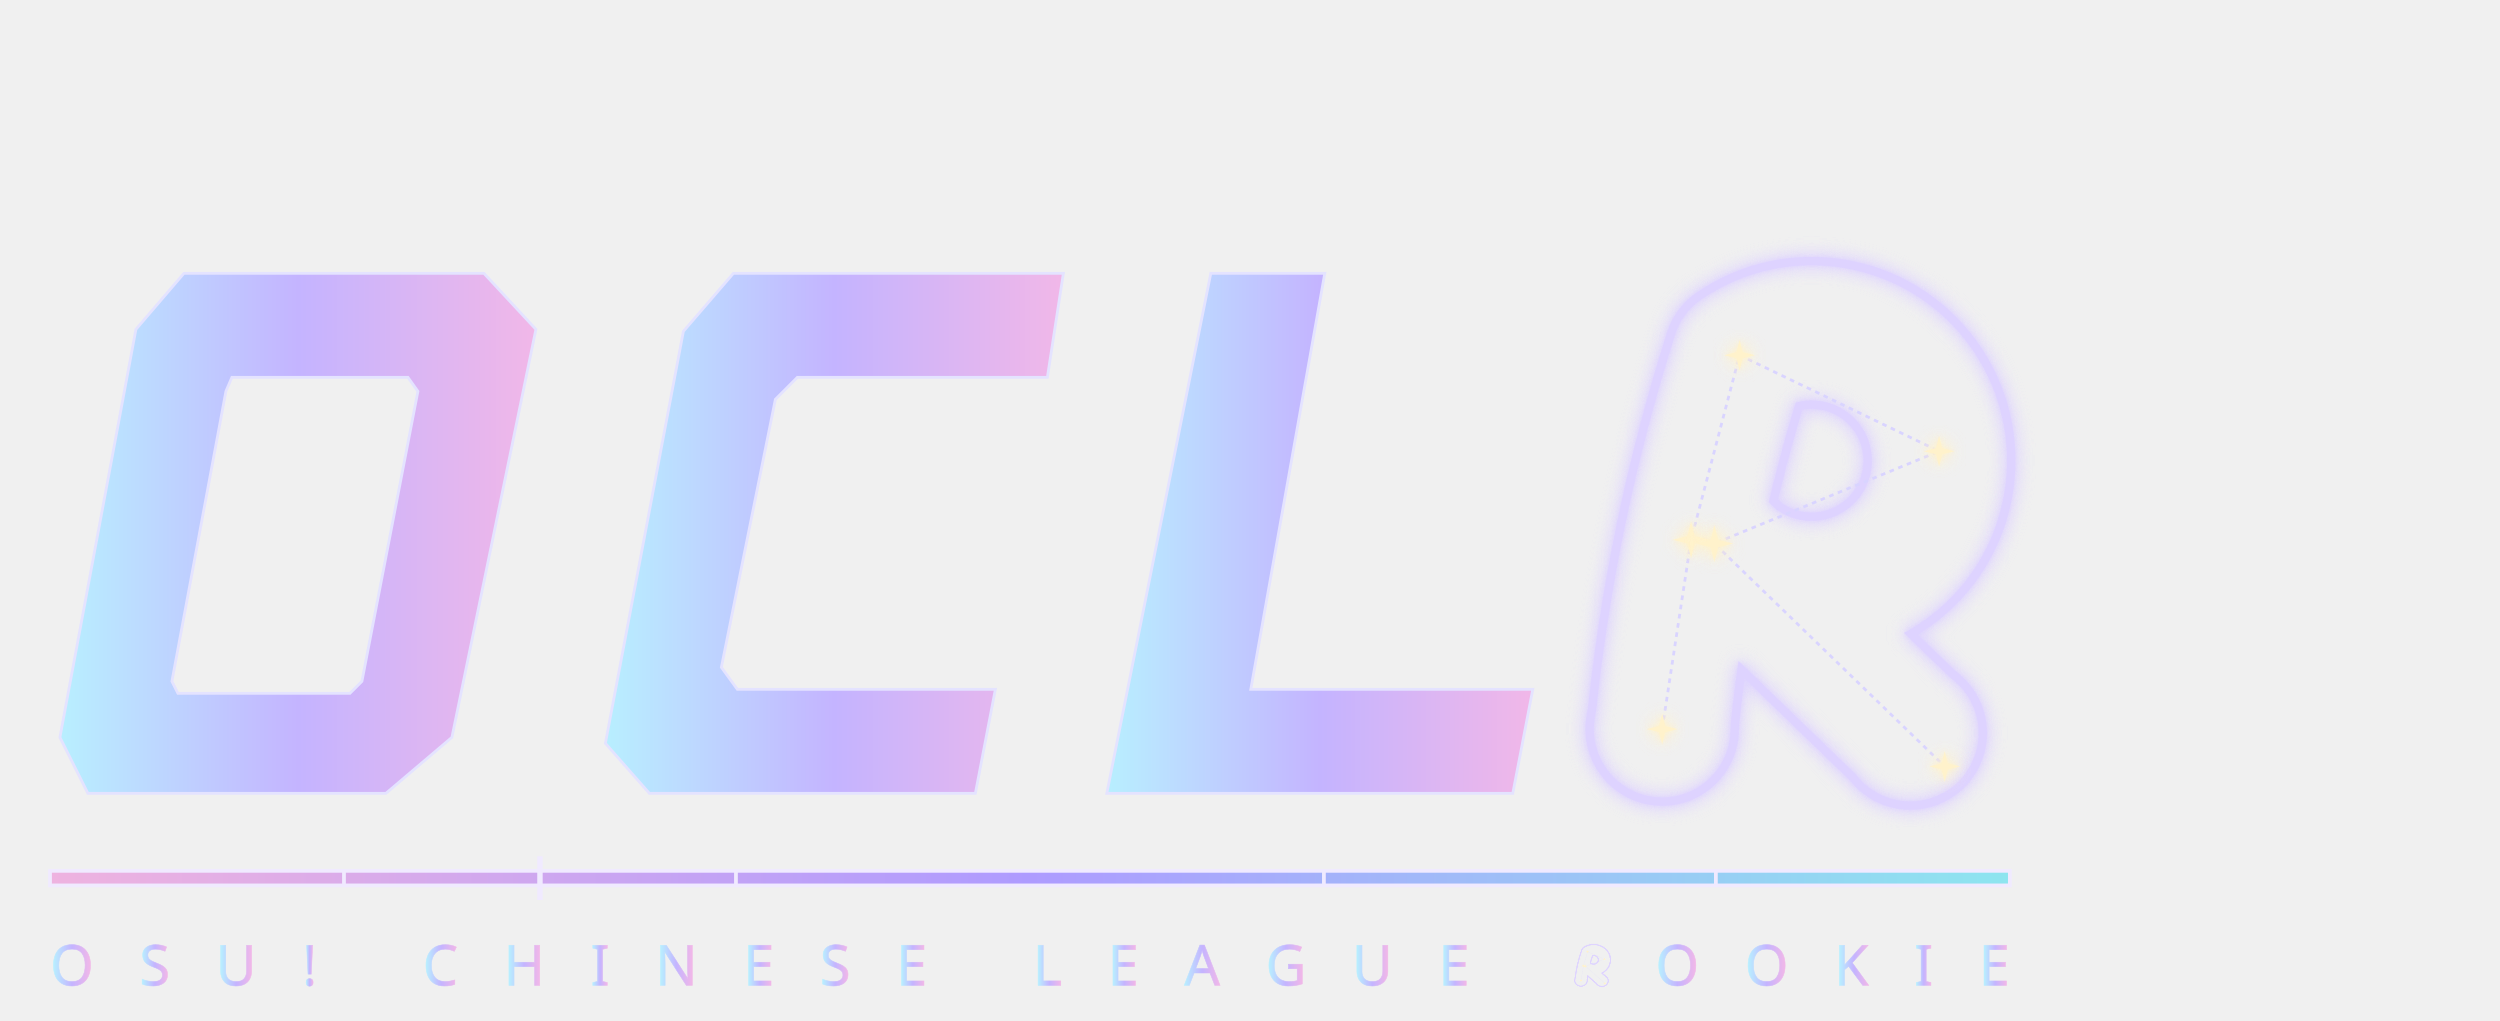
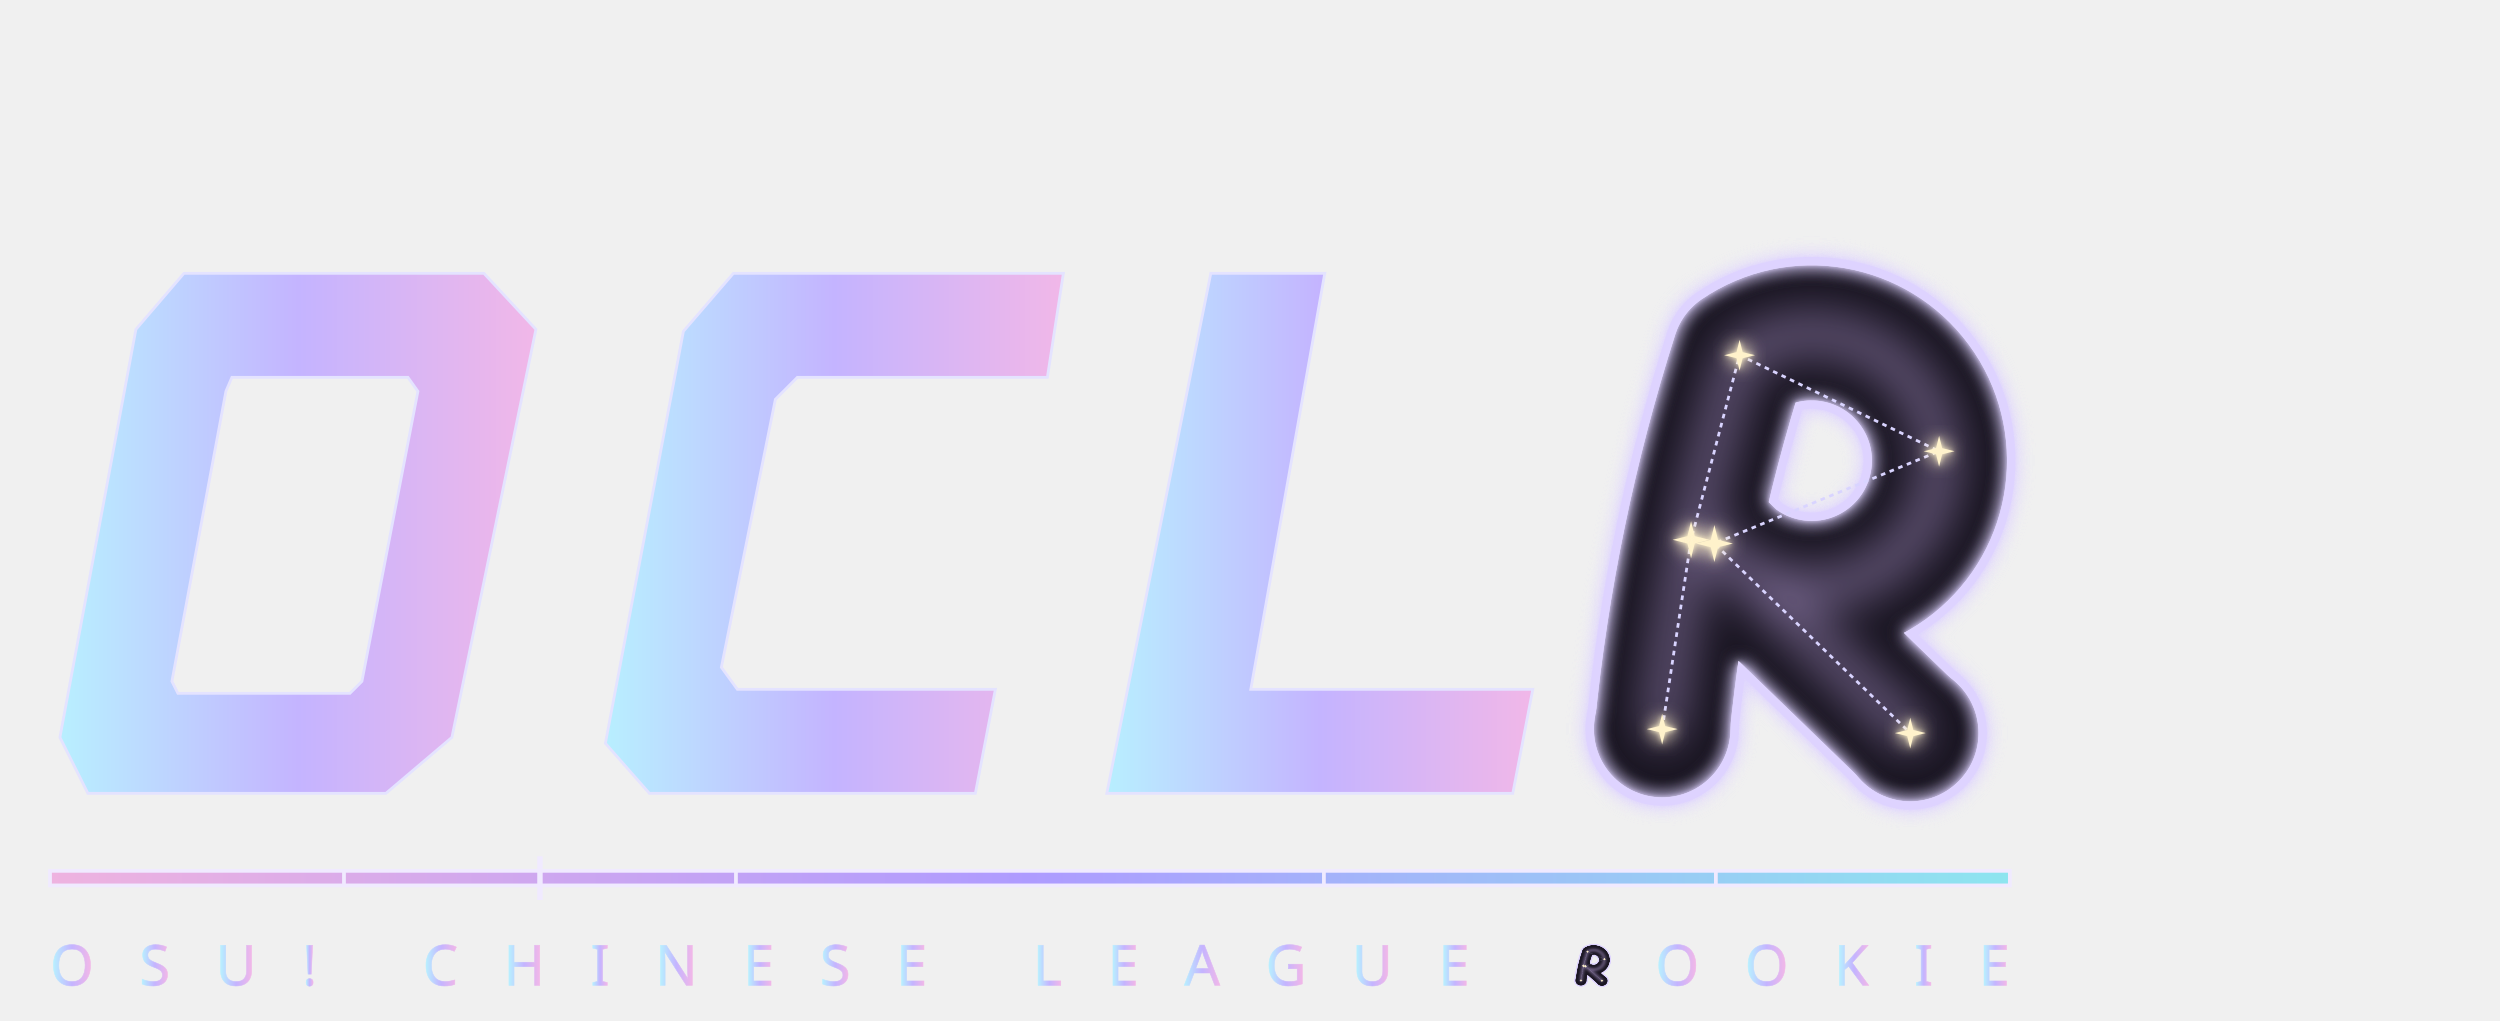
<svg xmlns="http://www.w3.org/2000/svg" viewBox="40 0 1200 490" width="1200" height="490" color="#fff5ee" role="img" aria-labelledby="title desc">
  <defs>
+     <path id="r-fill-centerline" d="M122.5 482.5 A1948.266 1948.266 0 0 1 205.5 81.5 A137.044 137.044 0 1 1 178.5 283.5 L388.562 486.759" />
+     <filter id="r-fill-soften" filterUnits="userSpaceOnUse" x="-80" y="-130" width="750" height="850" color-interpolation-filters="sRGB">
+       <feGaussianBlur stdDeviation="25" />
+     </filter>
+     <mask id="r-fill-mask" maskUnits="userSpaceOnUse" x="34.25" y="-29.903" width="473.126" height="604.912" style="mask-type:luminance">
+       <use href="#r-fill-centerline" fill="none" stroke="#fff" stroke-width="145" stroke-linecap="round" stroke-linejoin="round" />
+       <circle cx="122.5" cy="482.5" r="73.25" fill="#fff" />
+       <circle cx="388.562" cy="486.759" r="73.25" fill="#fff" />
+     </mask>
+     <g id="r-fill-shading" mask="url(#r-fill-mask)">
+       <rect x="34.25" y="-29.903" width="473.126" height="604.912" fill="#17131f" />
+       <use href="#r-fill-centerline" fill="none" stroke="#75658c" stroke-width="36" stroke-linecap="round" stroke-linejoin="round" filter="url(#r-fill-soften)" />
+     </g>
    <linearGradient id="ocl-fill" x1="0%" y1="0%" x2="100%" y2="0%">
      <stop offset="0%" stop-color="#b8efff" />
      <stop offset="50%" stop-color="#c4b4ff" />
      <stop offset="100%" stop-color="#f1b7e8" />
    </linearGradient>
    <linearGradient id="acc-fill" x1="0%" y1="0%" x2="100%" y2="0%">
      <stop offset="0%" stop-color="#efb3df" />
      <stop offset="50%" stop-color="#ae9bff" />
      <stop offset="100%" stop-color="#8de6ef" />
    </linearGradient>
    <filter id="star-glow" x="-35%" y="-35%" width="170%" height="170%" color-interpolation-filters="sRGB">
      <feGaussianBlur in="SourceGraphic" stdDeviation="9" result="halo" />
      <feGaussianBlur in="SourceGraphic" stdDeviation="3" result="near" />
      <feMerge>
        <feMergeNode in="halo" />
        <feMergeNode in="halo" />
        <feMergeNode in="near" />
        <feMergeNode in="SourceGraphic" />
      </feMerge>
    </filter>
  </defs>
  <g transform="translate(0 60)">
    <path id="O-angular" d="M62 0H212L238 28L196 232L163 260H14L0 232L38 28Z M86 52H174L179 59L151 204L145 210H59L56 204L83 59Z" transform="translate(68.76 71.2) scale(.96)" fill="url(#ocl-fill)" stroke="#e4e3ff" stroke-width="1.4" stroke-linejoin="miter" stroke-miterlimit="4" fill-rule="evenodd" />
    <path id="C-angular" d="M64 0H229L221 52H96L85 63L58 197L66 208H195L185 260H22L0 235L39 29Z" transform="translate(330.58 71.2) scale(.96)" fill="url(#ocl-fill)" stroke="#e4e3ff" stroke-width="1.4" stroke-linejoin="miter" stroke-miterlimit="4" fill-rule="evenodd" />
    <path id="L-angular" d="M52 0H109L72 208H213L203 260H0Z" transform="translate(571.26 71.2) scale(.96)" fill="url(#ocl-fill)" stroke="#e4e3ff" stroke-width="1.4" stroke-linejoin="miter" stroke-miterlimit="4" fill-rule="evenodd" />
    <svg viewBox="46.25 -17.903 449.126 580.912" role="img" id="R-reference-slider" x="803.716" y="66" width="201.016" height="260" overflow="visible" color="#ded3ff">
      <defs>
        <mask id="r-outline-mask" maskUnits="userSpaceOnUse" x="34.25" y="-29.903" width="473.126" height="604.912" style="mask-type:luminance">
          <g color="#fff" fill="#fff">
            <g id="r-outer-r-slider-shape">
              <path id="r-outer-r-track" d="M122.5 482.5 A1948.266 1948.266 0 0 1 205.5 81.5 A137.044 137.044 0 1 1 178.5 283.5 L388.562 486.759" fill="none" stroke="#fff" stroke-width="163" stroke-linecap="round" stroke-linejoin="round" />
              <circle id="r-outer-r-head-cap" cx="122.5" cy="482.5" r="82.25" fill="#fff" />
              <circle id="r-outer-r-tail-cap" cx="388.562" cy="486.759" r="82.25" fill="#fff" />
            </g>
          </g>
          <g color="#000" fill="#000">
            <g id="r-inner-r-slider-shape">
              <path id="r-inner-r-track" d="M122.5 482.5 A1948.266 1948.266 0 0 1 205.5 81.5 A137.044 137.044 0 1 1 178.5 283.5 L388.562 486.759" fill="none" stroke="#000" stroke-width="145" stroke-linecap="round" stroke-linejoin="round" />
              <circle id="r-inner-r-head-cap" cx="122.5" cy="482.5" r="73.25" fill="#000" />
              <circle id="r-inner-r-tail-cap" cx="388.562" cy="486.759" r="73.25" fill="#000" />
            </g>
          </g>
        </mask>
      </defs>
+       <use id="r-slider-fill" href="#r-fill-shading" />
      <g filter="url(#star-glow)">
        <rect x="34.25" y="-29.903" width="473.126" height="604.912" fill="currentColor" mask="url(#r-outline-mask)" />
      </g>
      <g id="r-control-points">
-         <polyline points="122.5,482.5 153.5,279.5 205.5,81.5 419.5,184.5 178.5,283.5 425.5,522.5" fill="none" stroke="#d9d4ff" stroke-width="3" stroke-dasharray="5 5" opacity="1" />
+         <polyline points="122.5,482.5 153.5,279.5 205.5,81.5 419.5,184.5 178.5,283.5 388.562,486.759" fill="none" stroke="#d9d4ff" stroke-width="3" stroke-dasharray="5 5" opacity="1" />
        <polygon id="r-control-0" points="122.500,466.000 125.767,479.233 139.000,482.500 125.767,485.767 122.500,499.000 119.233,485.767 106.000,482.500 119.233,479.233" fill="#fff2cb" filter="url(#star-glow)" />
        <polygon id="r-control-1" points="153.500,259.700 157.420,275.580 173.300,279.500 157.420,283.420 153.500,299.300 149.580,283.420 133.700,279.500 149.580,275.580" fill="#fff2cb" filter="url(#star-glow)" />
        <polygon id="r-control-2" points="205.500,65.000 208.767,78.233 222.000,81.500 208.767,84.767 205.500,98.000 202.233,84.767 189.000,81.500 202.233,78.233" fill="#fff2cb" filter="url(#star-glow)" />
        <polygon id="r-control-3" points="419.500,168.000 422.767,181.233 436.000,184.500 422.767,187.767 419.500,201.000 416.233,187.767 403.000,184.500 416.233,181.233" fill="#fff2cb" filter="url(#star-glow)" />
        <polygon id="r-control-4" points="178.500,263.700 182.420,279.580 198.300,283.500 182.420,287.420 178.500,303.300 174.580,287.420 158.700,283.500 174.580,279.580" fill="#fff2cb" filter="url(#star-glow)" />
-         <polygon id="r-control-5" points="425.500,506.000 428.767,519.233 442.000,522.500 428.767,525.767 425.500,539.000 422.233,525.767 409.000,522.500 422.233,519.233" fill="#fff2cb" filter="url(#star-glow)" />
+         <polygon id="r-control-5" points="388.562,470.259 391.829,483.492 405.062,486.759 391.829,490.026 388.562,503.259 385.295,490.026 372.062,486.759 385.295,483.492" fill="#fff2cb" filter="url(#star-glow)" />
      </g>
    </svg>
    <g id="english-name">
      <path d="M720 358Q720 247 682.5 164.5Q645 82 572.0 36.0Q499 -10 391 -10Q280 -10 206.5 36.0Q133 82 97.0 165.0Q61 248 61 359Q61 469 97.0 551.0Q133 633 206.5 679.0Q280 725 392 725Q499 725 572.0 679.5Q645 634 682.5 551.5Q720 469 720 358ZM156 358Q156 223 213.0 145.5Q270 68 391 68Q513 68 569.0 145.5Q625 223 625 358Q625 493 569.0 569.5Q513 646 392 646Q271 646 213.5 569.5Q156 493 156 358Z" fill="url(#ocl-fill)" stroke="url(#ocl-fill)" stroke-width="10" transform="translate(64 413) scale(0.027 -0.027)" />
      <path d="M502 191Q502 96 433.0 43.0Q364 -10 247 -10Q187 -10 136.0 -1.0Q85 8 51 24V110Q87 94 140.5 81.0Q194 68 251 68Q331 68 371.5 99.0Q412 130 412 183Q412 218 397.0 242.0Q382 266 345.5 286.5Q309 307 244 330Q153 363 106.5 411.0Q60 459 60 542Q60 599 89.0 639.5Q118 680 169.5 702.0Q221 724 288 724Q347 724 396.0 713.0Q445 702 485 684L457 607Q420 623 376.5 634.0Q333 645 286 645Q219 645 185.0 616.5Q151 588 151 541Q151 505 166.0 481.0Q181 457 215.0 438.0Q249 419 307 397Q370 374 413.5 347.5Q457 321 479.5 284.0Q502 247 502 191Z" fill="url(#ocl-fill)" stroke="url(#ocl-fill)" stroke-width="10" transform="translate(106.8673 413) scale(0.027 -0.027)" />
      <path d="M640 252Q640 178 610.0 118.5Q580 59 518.5 24.5Q457 -10 362 -10Q229 -10 159.5 62.5Q90 135 90 254V714H180V251Q180 164 226.5 116.0Q273 68 367 68Q464 68 507.5 119.5Q551 171 551 252V714H640Z" fill="url(#ocl-fill)" stroke="url(#ocl-fill)" stroke-width="10" transform="translate(143.4706 413) scale(0.027 -0.027)" />
      <path d="M163 201H106L81 714H188ZM72 54Q72 91 90.0 106.0Q108 121 134 121Q159 121 177.5 106.0Q196 91 196 54Q196 18 177.5 2.0Q159 -14 134 -14Q108 -14 90.0 2.0Q72 18 72 54Z" fill="url(#ocl-fill)" stroke="url(#ocl-fill)" stroke-width="10" transform="translate(184.9879 413) scale(0.027 -0.027)" />
      <path d="M403 645Q288 645 222.0 568.0Q156 491 156 357Q156 224 217.5 146.5Q279 69 402 69Q449 69 491.0 77.0Q533 85 573 97V19Q533 4 490.5 -3.0Q448 -10 389 -10Q280 -10 207.0 35.0Q134 80 97.5 163.0Q61 246 61 358Q61 466 100.5 548.5Q140 631 217.0 677.5Q294 724 404 724Q517 724 601 682L565 606Q532 621 491.5 633.0Q451 645 403 645Z" fill="url(#ocl-fill)" stroke="url(#ocl-fill)" stroke-width="10" transform="translate(242.8315 413) scale(0.027 -0.027)" />
      <path d="M643 0H553V333H187V0H97V714H187V412H553V714H643Z" fill="url(#ocl-fill)" stroke="url(#ocl-fill)" stroke-width="10" transform="translate(281.6758 413) scale(0.027 -0.027)" />
      <path d="M298 0H40V52L124 71V642L40 662V714H298V662L214 642V71L298 52Z" fill="url(#ocl-fill)" stroke="url(#ocl-fill)" stroke-width="10" transform="translate(323.463 413) scale(0.027 -0.027)" />
      <path d="M663 0H558L176 593H172Q174 558 177.0 506.0Q180 454 180 399V0H97V714H201L582 123H586Q585 139 583.5 171.0Q582 203 580.5 241.0Q579 279 579 311V714H663Z" fill="url(#ocl-fill)" stroke="url(#ocl-fill)" stroke-width="10" transform="translate(354.3963 413) scale(0.027 -0.027)" />
      <path d="M496 0H97V714H496V635H187V412H478V334H187V79H496Z" fill="url(#ocl-fill)" stroke="url(#ocl-fill)" stroke-width="10" transform="translate(396.6966 413) scale(0.027 -0.027)" />
      <path d="M502 191Q502 96 433.0 43.0Q364 -10 247 -10Q187 -10 136.0 -1.0Q85 8 51 24V110Q87 94 140.5 81.0Q194 68 251 68Q331 68 371.5 99.0Q412 130 412 183Q412 218 397.0 242.0Q382 266 345.5 286.5Q309 307 244 330Q153 363 106.5 411.0Q60 459 60 542Q60 599 89.0 639.5Q118 680 169.5 702.0Q221 724 288 724Q347 724 396.0 713.0Q445 702 485 684L457 607Q420 623 376.5 634.0Q333 645 286 645Q219 645 185.0 616.5Q151 588 151 541Q151 505 166.0 481.0Q181 457 215.0 438.0Q249 419 307 397Q370 374 413.5 347.5Q457 321 479.5 284.0Q502 247 502 191Z" fill="url(#ocl-fill)" stroke="url(#ocl-fill)" stroke-width="10" transform="translate(433.4889 413) scale(0.027 -0.027)" />
      <path d="M496 0H97V714H496V635H187V412H478V334H187V79H496Z" fill="url(#ocl-fill)" stroke="url(#ocl-fill)" stroke-width="10" transform="translate(470.0922 413) scale(0.027 -0.027)" />
      <path d="M97 0V714H187V80H499V0Z" fill="url(#ocl-fill)" stroke="url(#ocl-fill)" stroke-width="10" transform="translate(535.6848 413) scale(0.027 -0.027)" />
      <path d="M496 0H97V714H496V635H187V412H478V334H187V79H496Z" fill="url(#ocl-fill)" stroke="url(#ocl-fill)" stroke-width="10" transform="translate(571.6131 413) scale(0.027 -0.027)" />
      <path d="M545 0 459 221H176L91 0H0L279 717H360L638 0ZM352 517Q349 525 342.0 546.0Q335 567 328.5 589.5Q322 612 318 624Q311 593 302.0 563.5Q293 534 287 517L206 301H432Z" fill="url(#ocl-fill)" stroke="url(#ocl-fill)" stroke-width="10" transform="translate(608.4054 413) scale(0.027 -0.027)" />
      <path d="M407 377H654V27Q596 8 537.0 -1.0Q478 -10 403 -10Q292 -10 216.0 34.5Q140 79 100.5 161.5Q61 244 61 357Q61 469 105.0 551.0Q149 633 231.5 678.5Q314 724 431 724Q491 724 544.5 713.0Q598 702 644 682L610 604Q572 621 524.5 633.0Q477 645 426 645Q298 645 226.5 568.0Q155 491 155 357Q155 272 182.5 206.5Q210 141 269.0 104.5Q328 68 424 68Q471 68 504.0 73.0Q537 78 564 85V297H407Z" fill="url(#ocl-fill)" stroke="url(#ocl-fill)" stroke-width="10" transform="translate(647.4387 413) scale(0.027 -0.027)" />
      <path d="M640 252Q640 178 610.0 118.5Q580 59 518.5 24.5Q457 -10 362 -10Q229 -10 159.5 62.5Q90 135 90 254V714H180V251Q180 164 226.5 116.0Q273 68 367 68Q464 68 507.5 119.5Q551 171 551 252V714H640Z" fill="url(#ocl-fill)" stroke="url(#ocl-fill)" stroke-width="10" transform="translate(688.875 413) scale(0.027 -0.027)" />
      <path d="M496 0H97V714H496V635H187V412H478V334H187V79H496Z" fill="url(#ocl-fill)" stroke="url(#ocl-fill)" stroke-width="10" transform="translate(730.3923 413) scale(0.027 -0.027)" />
      <svg viewBox="46.25 -17.903 449.126 580.912" role="img" id="rookie-r" x="795.985" y="393.4" width="17" height="20" overflow="visible" color="#ded3ff" preserveAspectRatio="none">
        <defs>
          <mask id="mini-r-outline-mask" maskUnits="userSpaceOnUse" x="34.25" y="-29.903" width="473.126" height="604.912" style="mask-type:luminance">
            <g color="#fff" fill="#fff">
              <g id="mini-r-outer-r-slider-shape">
                <path id="mini-r-outer-r-track" d="M122.5 482.5 A1948.266 1948.266 0 0 1 205.5 81.5 A137.044 137.044 0 1 1 178.5 283.5 L388.562 486.759" fill="none" stroke="#fff" stroke-width="163" stroke-linecap="round" stroke-linejoin="round" />
                <circle id="mini-r-outer-r-head-cap" cx="122.5" cy="482.5" r="82.25" fill="#fff" />
                <circle id="mini-r-outer-r-tail-cap" cx="388.562" cy="486.759" r="82.25" fill="#fff" />
              </g>
            </g>
            <g color="#000" fill="#000">
              <g id="mini-r-inner-r-slider-shape">
                <path id="mini-r-inner-r-track" d="M122.5 482.5 A1948.266 1948.266 0 0 1 205.5 81.5 A137.044 137.044 0 1 1 178.5 283.5 L388.562 486.759" fill="none" stroke="#000" stroke-width="145" stroke-linecap="round" stroke-linejoin="round" />
                <circle id="mini-r-inner-r-head-cap" cx="122.5" cy="482.5" r="73.25" fill="#000" />
                <circle id="mini-r-inner-r-tail-cap" cx="388.562" cy="486.759" r="73.25" fill="#000" />
              </g>
            </g>
          </mask>
        </defs>
+         <use id="mini-r-slider-fill" href="#r-fill-shading" />
        <g filter="url(#star-glow)">
          <rect x="34.25" y="-29.903" width="473.126" height="604.912" fill="currentColor" mask="url(#mini-r-outline-mask)" />
        </g>
        <g id="mini-r-control-points">
-           <polyline points="122.5,482.5 153.5,279.5 205.5,81.5 419.5,184.5 178.5,283.5 425.5,522.5" fill="none" stroke="#d9d4ff" stroke-width="3" stroke-dasharray="5 5" opacity="1" />
+           <polyline points="122.5,482.5 153.5,279.5 205.5,81.5 419.5,184.5 178.5,283.5 388.562,486.759" fill="none" stroke="#d9d4ff" stroke-width="3" stroke-dasharray="5 5" opacity="1" />
          <polygon id="mini-r-control-0" points="122.500,466.000 125.767,479.233 139.000,482.500 125.767,485.767 122.500,499.000 119.233,485.767 106.000,482.500 119.233,479.233" fill="#fff2cb" filter="url(#star-glow)" />
          <polygon id="mini-r-control-1" points="153.500,259.700 157.420,275.580 173.300,279.500 157.420,283.420 153.500,299.300 149.580,283.420 133.700,279.500 149.580,275.580" fill="#fff2cb" filter="url(#star-glow)" />
          <polygon id="mini-r-control-2" points="205.500,65.000 208.767,78.233 222.000,81.500 208.767,84.767 205.500,98.000 202.233,84.767 189.000,81.500 202.233,78.233" fill="#fff2cb" filter="url(#star-glow)" />
          <polygon id="mini-r-control-3" points="419.500,168.000 422.767,181.233 436.000,184.500 422.767,187.767 419.500,201.000 416.233,187.767 403.000,184.500 416.233,181.233" fill="#fff2cb" filter="url(#star-glow)" />
          <polygon id="mini-r-control-4" points="178.500,263.700 182.420,279.580 198.300,283.500 182.420,287.420 178.500,303.300 174.580,287.420 158.700,283.500 174.580,279.580" fill="#fff2cb" filter="url(#star-glow)" />
-           <polygon id="mini-r-control-5" points="425.500,506.000 428.767,519.233 442.000,522.500 428.767,525.767 425.500,539.000 422.233,525.767 409.000,522.500 422.233,519.233" fill="#fff2cb" filter="url(#star-glow)" />
+           <polygon id="mini-r-control-5" points="388.562,470.259 391.829,483.492 405.062,486.759 391.829,490.026 388.562,503.259 385.295,490.026 372.062,486.759 385.295,483.492" fill="#fff2cb" filter="url(#star-glow)" />
        </g>
      </svg>
      <path d="M720 358Q720 247 682.5 164.5Q645 82 572.0 36.0Q499 -10 391 -10Q280 -10 206.5 36.0Q133 82 97.0 165.0Q61 248 61 359Q61 469 97.0 551.0Q133 633 206.5 679.0Q280 725 392 725Q499 725 572.0 679.5Q645 634 682.5 551.5Q720 469 720 358ZM156 358Q156 223 213.0 145.5Q270 68 391 68Q513 68 569.0 145.5Q625 223 625 358Q625 493 569.0 569.5Q513 646 392 646Q271 646 213.5 569.5Q156 493 156 358Z" fill="url(#ocl-fill)" stroke="url(#ocl-fill)" stroke-width="10" transform="translate(834.5591 413) scale(0.027 -0.027)" />
      <path d="M720 358Q720 247 682.5 164.5Q645 82 572.0 36.0Q499 -10 391 -10Q280 -10 206.5 36.0Q133 82 97.0 165.0Q61 248 61 359Q61 469 97.0 551.0Q133 633 206.5 679.0Q280 725 392 725Q499 725 572.0 679.5Q645 634 682.5 551.5Q720 469 720 358ZM156 358Q156 223 213.0 145.5Q270 68 391 68Q513 68 569.0 145.5Q625 223 625 358Q625 493 569.0 569.5Q513 646 392 646Q271 646 213.5 569.5Q156 493 156 358Z" fill="url(#ocl-fill)" stroke="url(#ocl-fill)" stroke-width="10" transform="translate(877.4264 413) scale(0.027 -0.027)" />
      <path d="M619 0H513L260 341L187 277V0H97V714H187V362Q217 396 248.0 430.0Q279 464 310 498L503 714H608L325 403Z" fill="url(#ocl-fill)" stroke="url(#ocl-fill)" stroke-width="10" transform="translate(920.2937 413) scale(0.027 -0.027)" />
      <path d="M298 0H40V52L124 71V642L40 662V714H298V662L214 642V71L298 52Z" fill="url(#ocl-fill)" stroke="url(#ocl-fill)" stroke-width="10" transform="translate(958.787 413) scale(0.027 -0.027)" />
      <path d="M496 0H97V714H496V635H187V412H478V334H187V79H496Z" fill="url(#ocl-fill)" stroke="url(#ocl-fill)" stroke-width="10" transform="translate(989.7203 413) scale(0.027 -0.027)" />
    </g>
    <g id="accuracy-bar" fill="none" stroke="#f0eaff">
      <rect x="64" y="358" width="940.732" height="7" stroke-width="1.8" fill="url(#acc-fill)" />
      <path id="accuracy-boundary-1" d="M205.11 358V365" stroke-width="1.8" />
      <path id="accuracy-boundary-2" d="M393.256 358V365" stroke-width="1.8" />
      <path id="accuracy-boundary-3" d="M675.476 358V365" stroke-width="1.8" />
      <path id="accuracy-boundary-4" d="M863.622 358V365" stroke-width="1.8" />
      <path id="accuracy-100-marker" d="M299.183 351V372" stroke-width="2.6" />
    </g>
  </g>
</svg>
